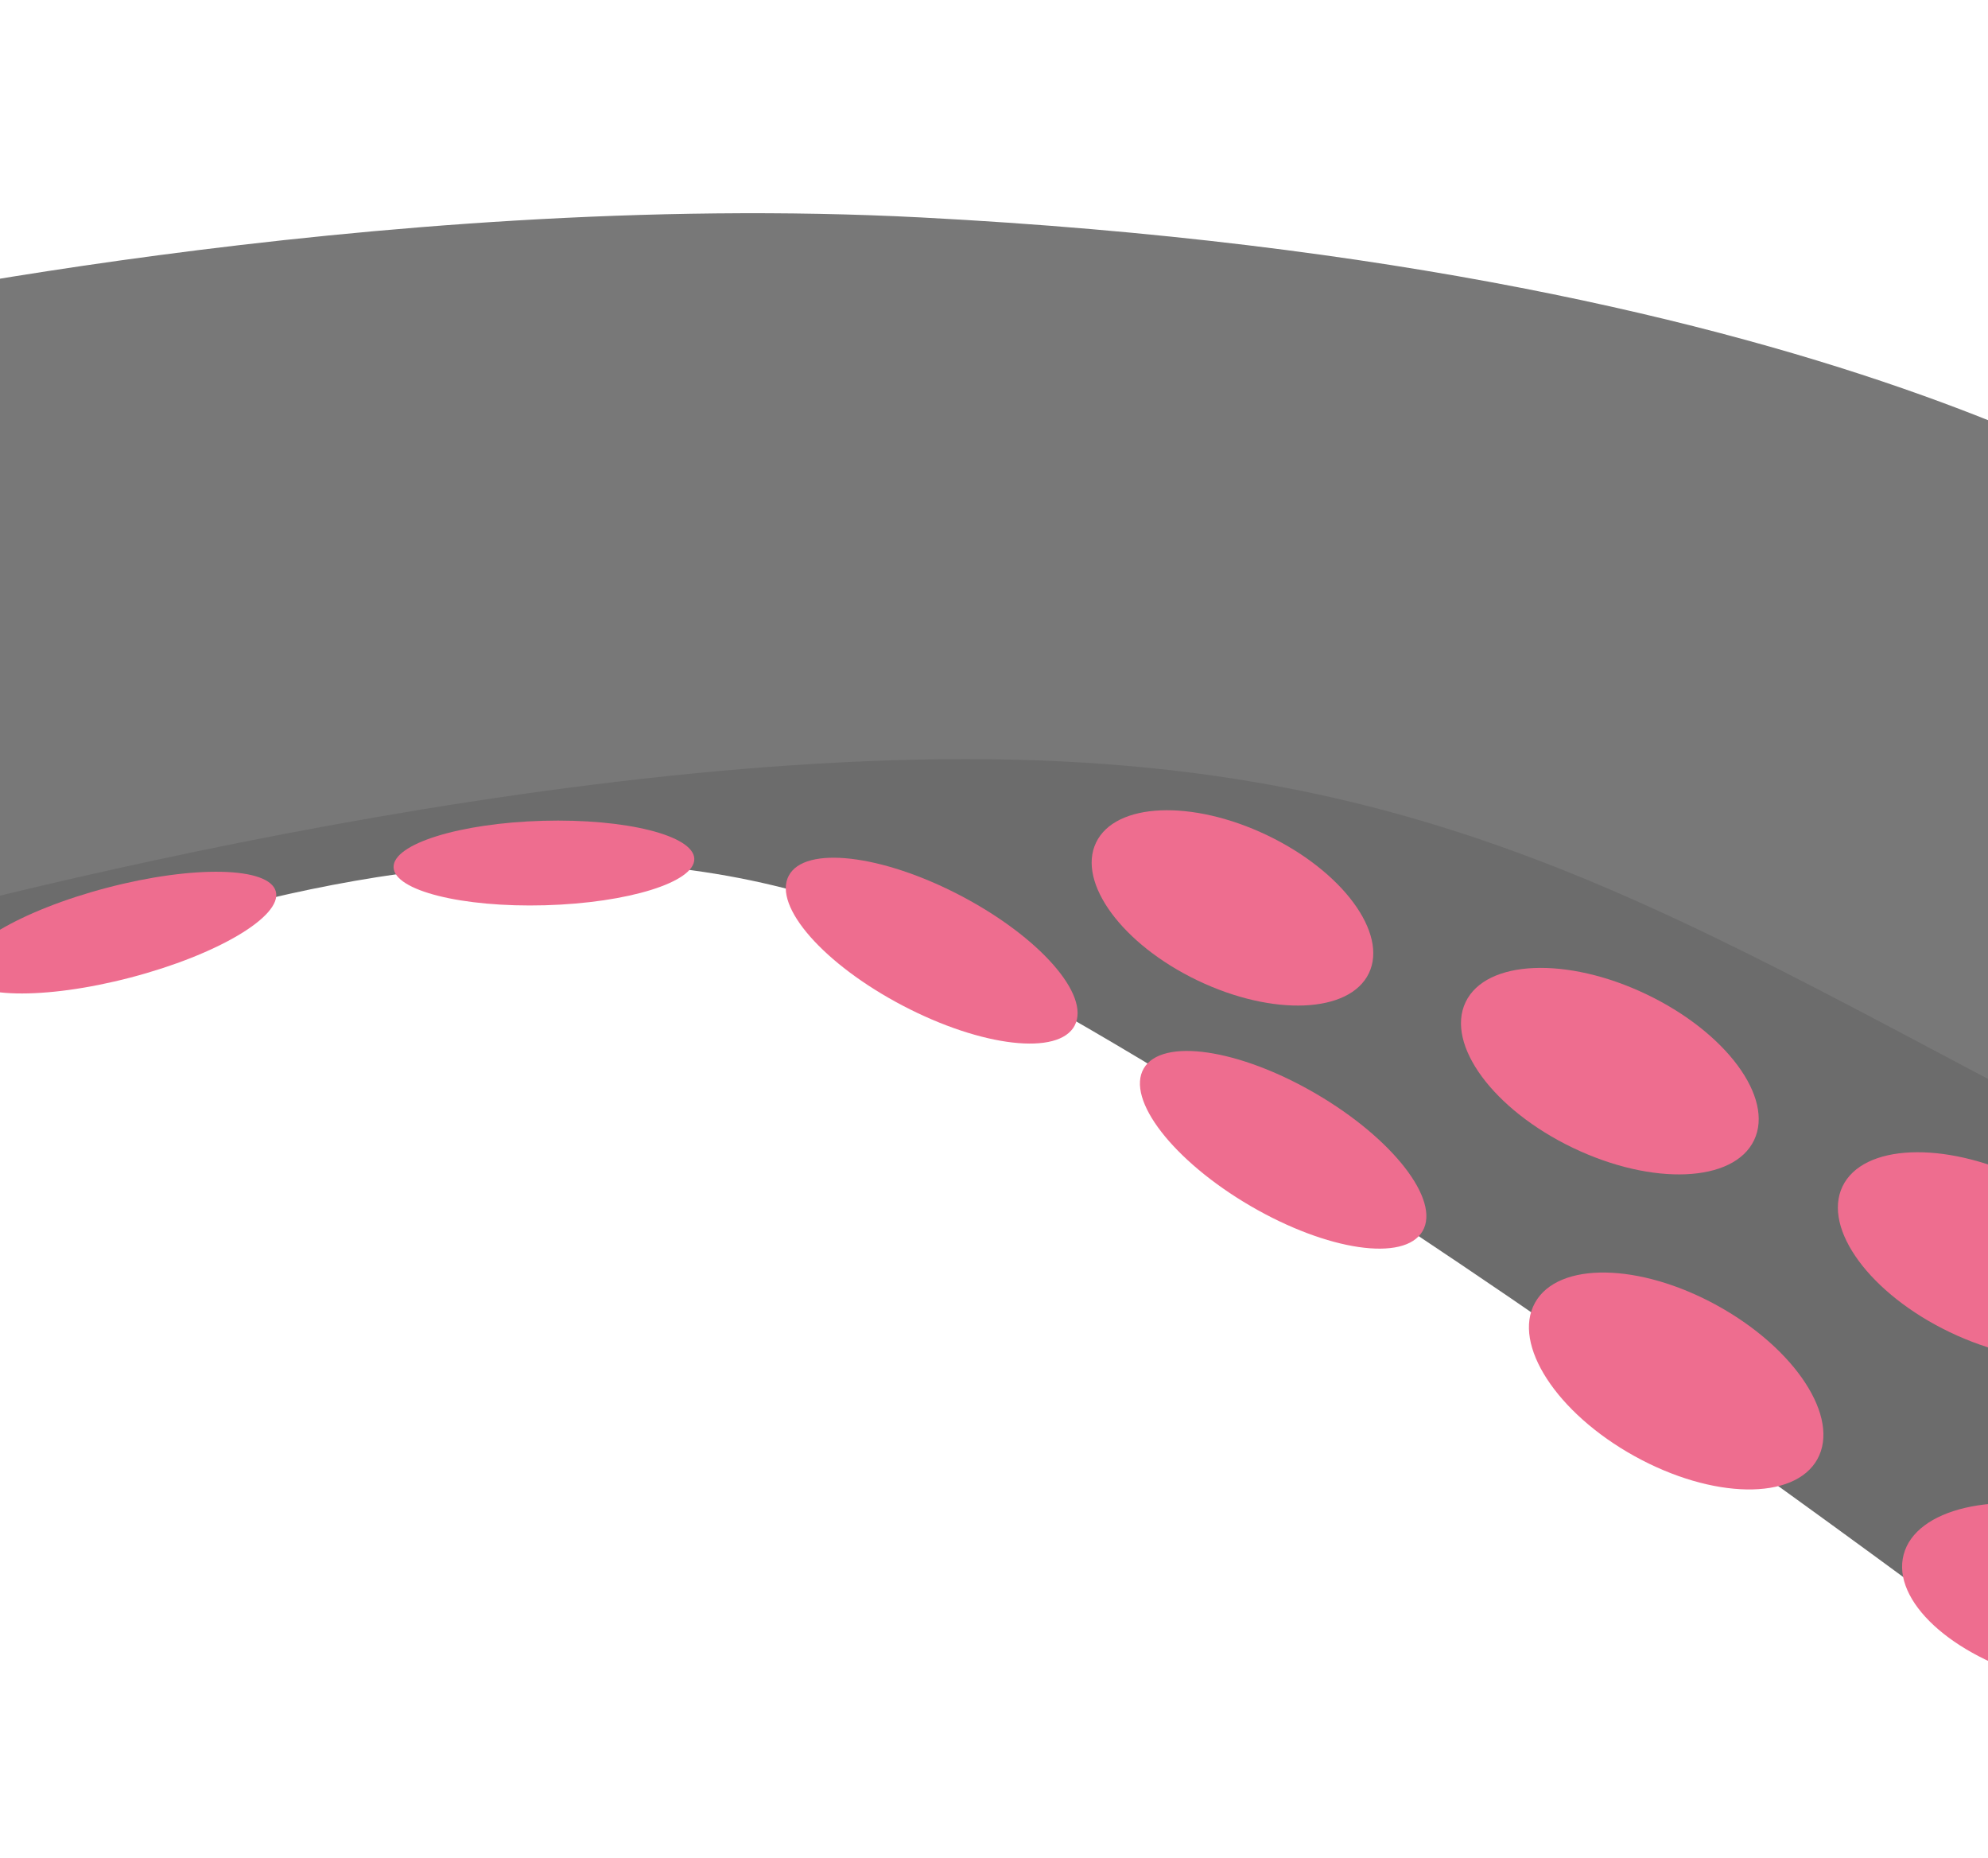
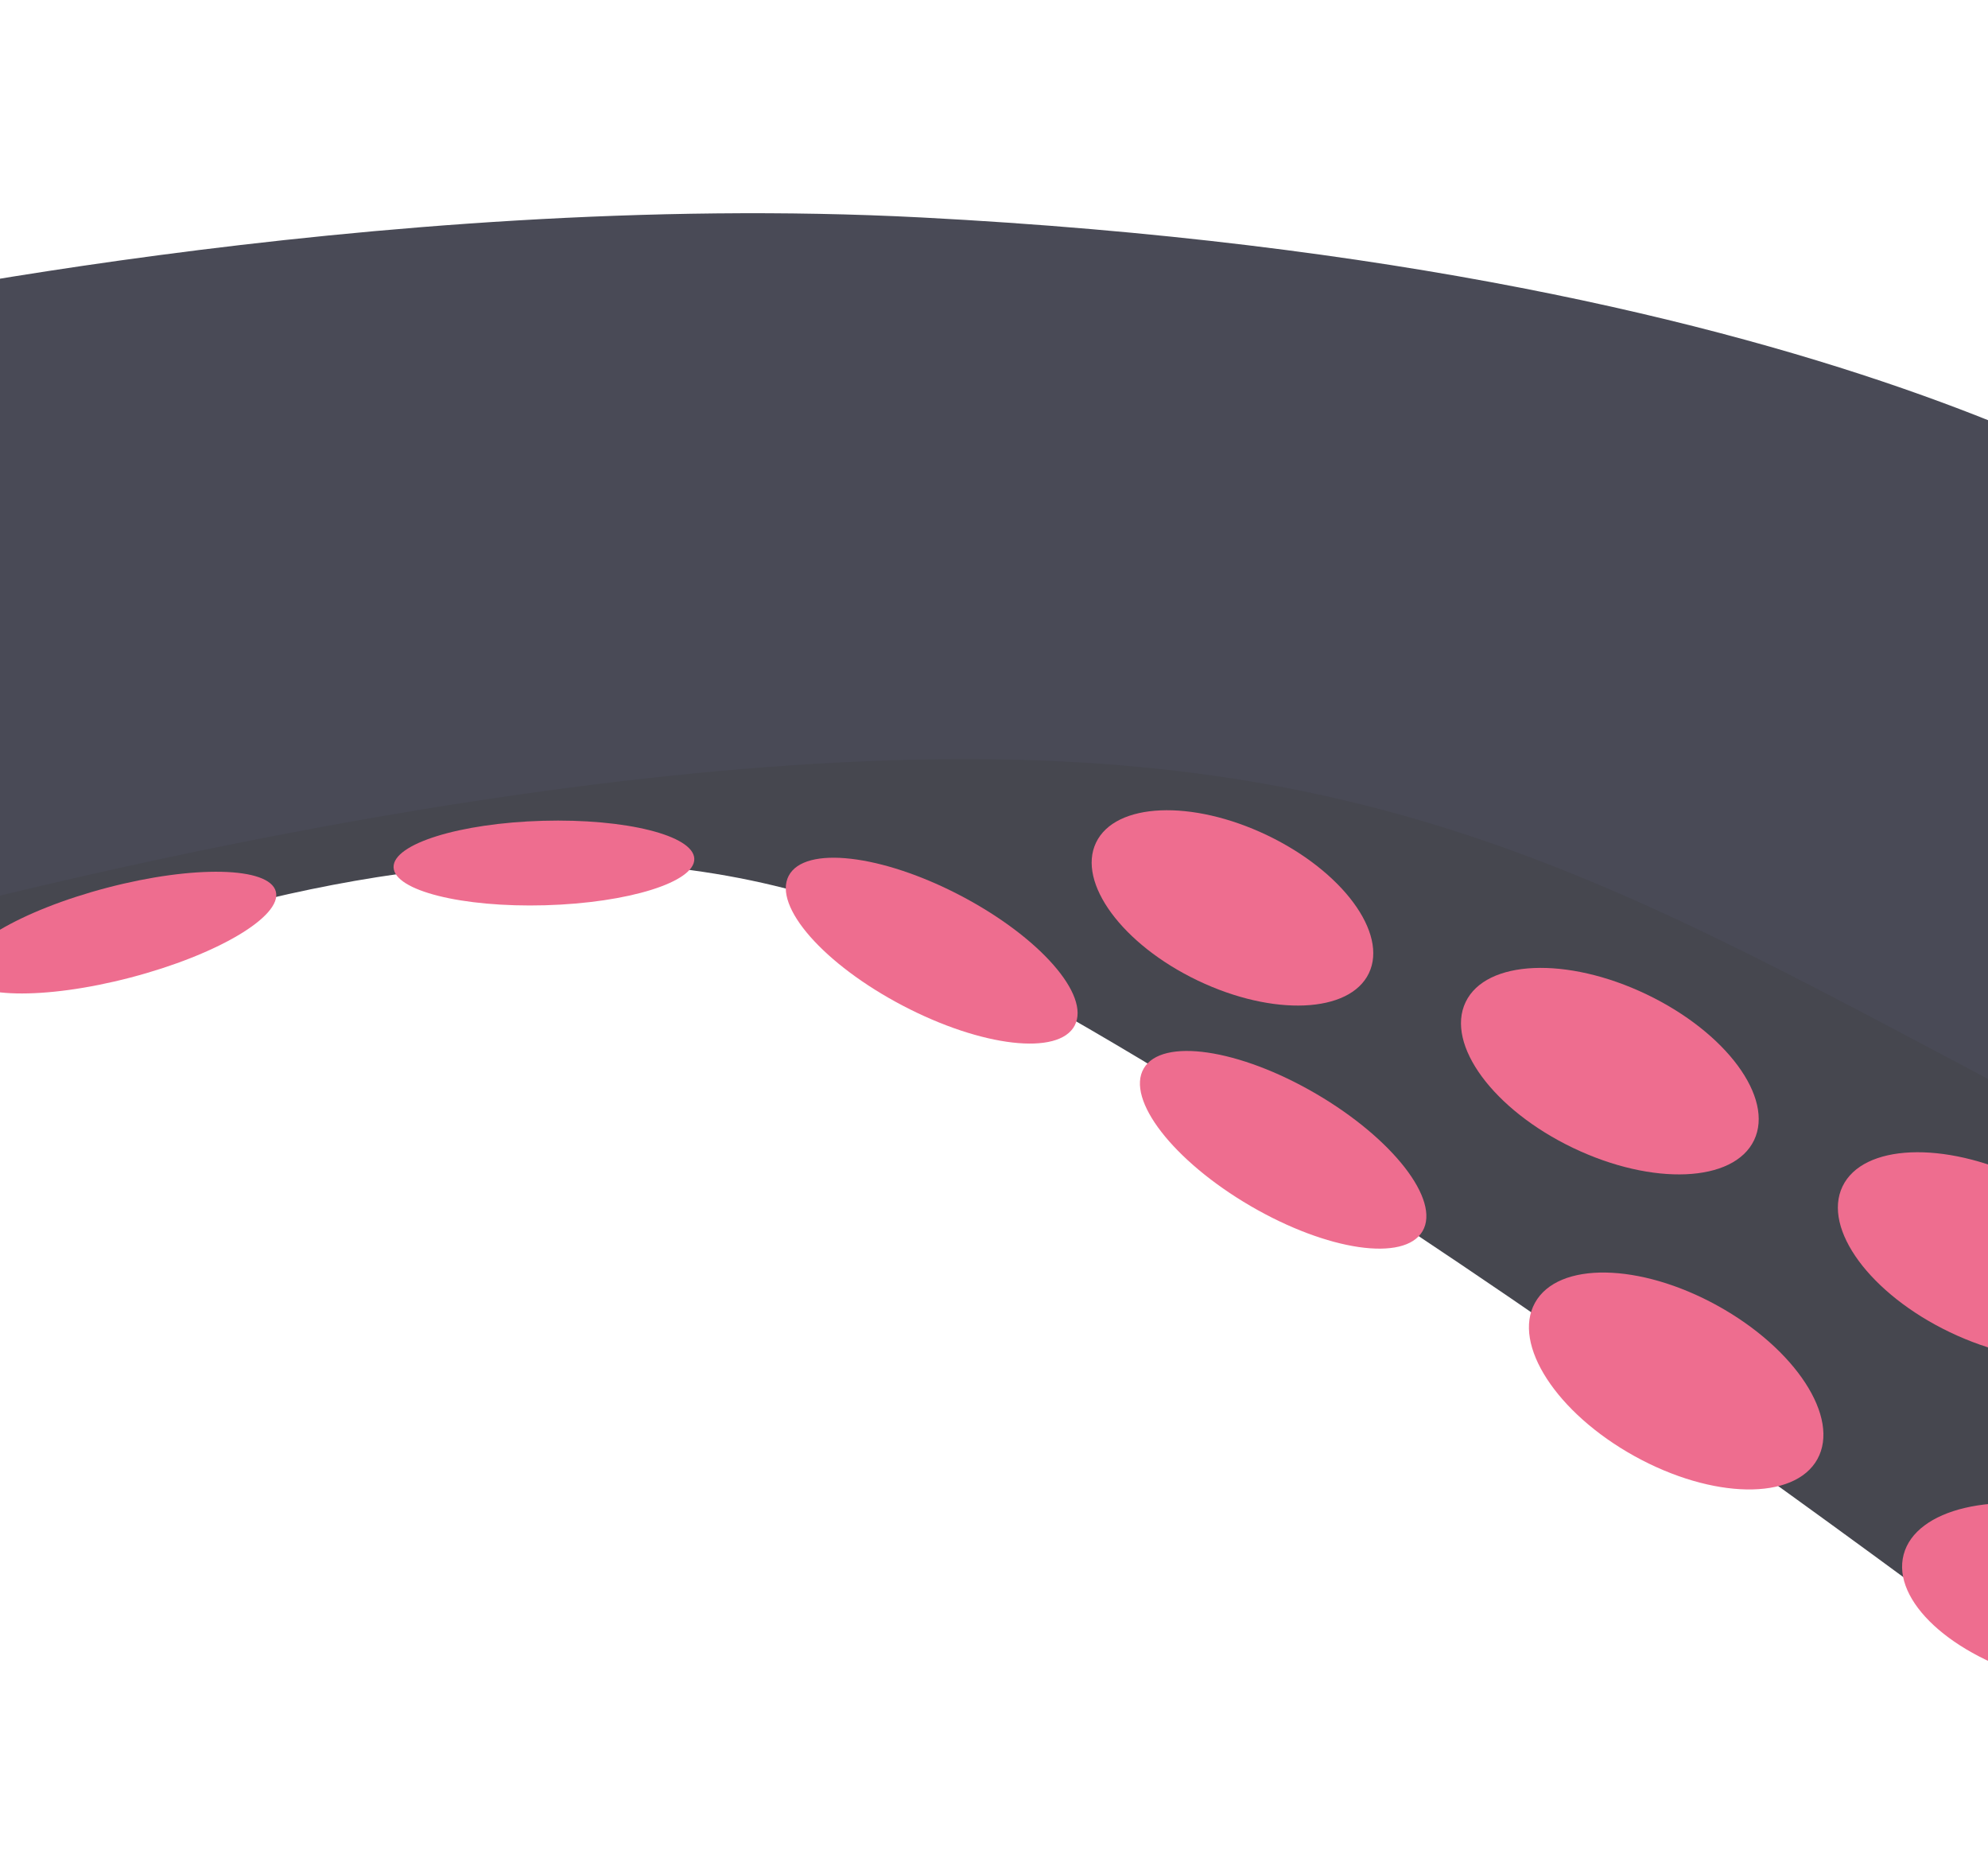
<svg xmlns="http://www.w3.org/2000/svg" width="1920" height="1794" fill="none" viewBox="0 0 1920 1794">
  <mask id="aha" maskUnits="userSpaceOnUse" x="-354" y="0" width="3042" height="1794">
    <path fill="#C4C4C4" d="M-353.341 0h3040.7v1793.61h-3040.7z" />
  </mask>
  <g mask="url(#aha)">
-     <path d="M2080 1702.44v-576.45c0-.32.12-.42-.14-.61-8.8-6.35-446.89-321.613-842.36-391.736-794.948-140.955-1400.5 137-1400.5 137v158.496S445 679.981 902 911.481c437.42 221.579 1143.22 766.099 1176.76 792.039.66.51 1.24-.25 1.24-1.08z" fill="#404040" />
-     <path d="M890 209.981c-528.825-27.574-1073.244 92.745-1089.697 96.415-.456.101-.382.417-.382.885v608.861c0 .668.278 1.256.919 1.068 26.778-7.861 633.122-184.229 1131.66-184.229 509.38 0 737.26 190.329 1213.01 424.779.66.33 1.46-.15 1.46-.89V523.231c0-.306.09-.413-.15-.601-8.08-6.273-346.67-265.192-1256.82-312.649z" fill="#4F4F4F" />
+     <path d="M2080 1702.44v-576.45c0-.32.12-.42-.14-.61-8.8-6.35-446.89-321.613-842.36-391.736-794.948-140.955-1400.5 137-1400.5 137v158.496S445 679.981 902 911.481c437.42 221.579 1143.22 766.099 1176.76 792.039.66.51 1.24-.25 1.24-1.08z" fill="#0E0F1A" />
+     <path d="M890 209.981c-528.825-27.574-1073.244 92.745-1089.697 96.415-.456.101-.382.417-.382.885v608.861c0 .668.278 1.256.919 1.068 26.778-7.861 633.122-184.229 1131.66-184.229 509.38 0 737.26 190.329 1213.01 424.779.66.33 1.46-.15 1.46-.89V523.231c0-.306.09-.413-.15-.601-8.08-6.273-346.67-265.192-1256.82-312.649z" fill="#121423" />
  </g>
  <ellipse cx="525.334" cy="833.327" rx="145.282" ry="40.797" transform="rotate(178.387 525.334 833.327)" fill="#EE6D8F" />
  <ellipse cx="899.832" cy="917.925" rx="155.878" ry="60.015" transform="rotate(-152.379 899.832 917.925)" fill="#EE6D8F" />
  <ellipse cx="1239.26" cy="1110.23" rx="155.878" ry="62.743" transform="rotate(-149.739 1239.26 1110.23)" fill="#EE6D8F" />
  <ellipse cx="1190.31" cy="876.657" rx="146.065" ry="77.74" transform="rotate(-154.426 1190.31 876.657)" fill="#EE6D8F" />
  <ellipse cx="1554.78" cy="1034.28" rx="154.429" ry="82.191" transform="rotate(-154.426 1554.78 1034.28)" fill="#EE6D8F" />
  <ellipse cx="1618.84" cy="1333.46" rx="155.878" ry="82.963" transform="rotate(-151.034 1618.84 1333.46)" fill="#EE6D8F" />
  <ellipse cx="1918.78" cy="1212.28" rx="154.429" ry="82.191" transform="rotate(-154.426 1918.78 1212.28)" fill="#EE6D8F" />
  <ellipse cx="1989.26" cy="1540.8" rx="155.878" ry="82.963" transform="rotate(-165.26 1989.26 1540.8)" fill="#EE6D8F" />
  <ellipse cx="114.873" cy="900.507" rx="156.63" ry="44.813" transform="rotate(165.327 114.873 900.507)" fill="#EE6D8F" />
</svg>
